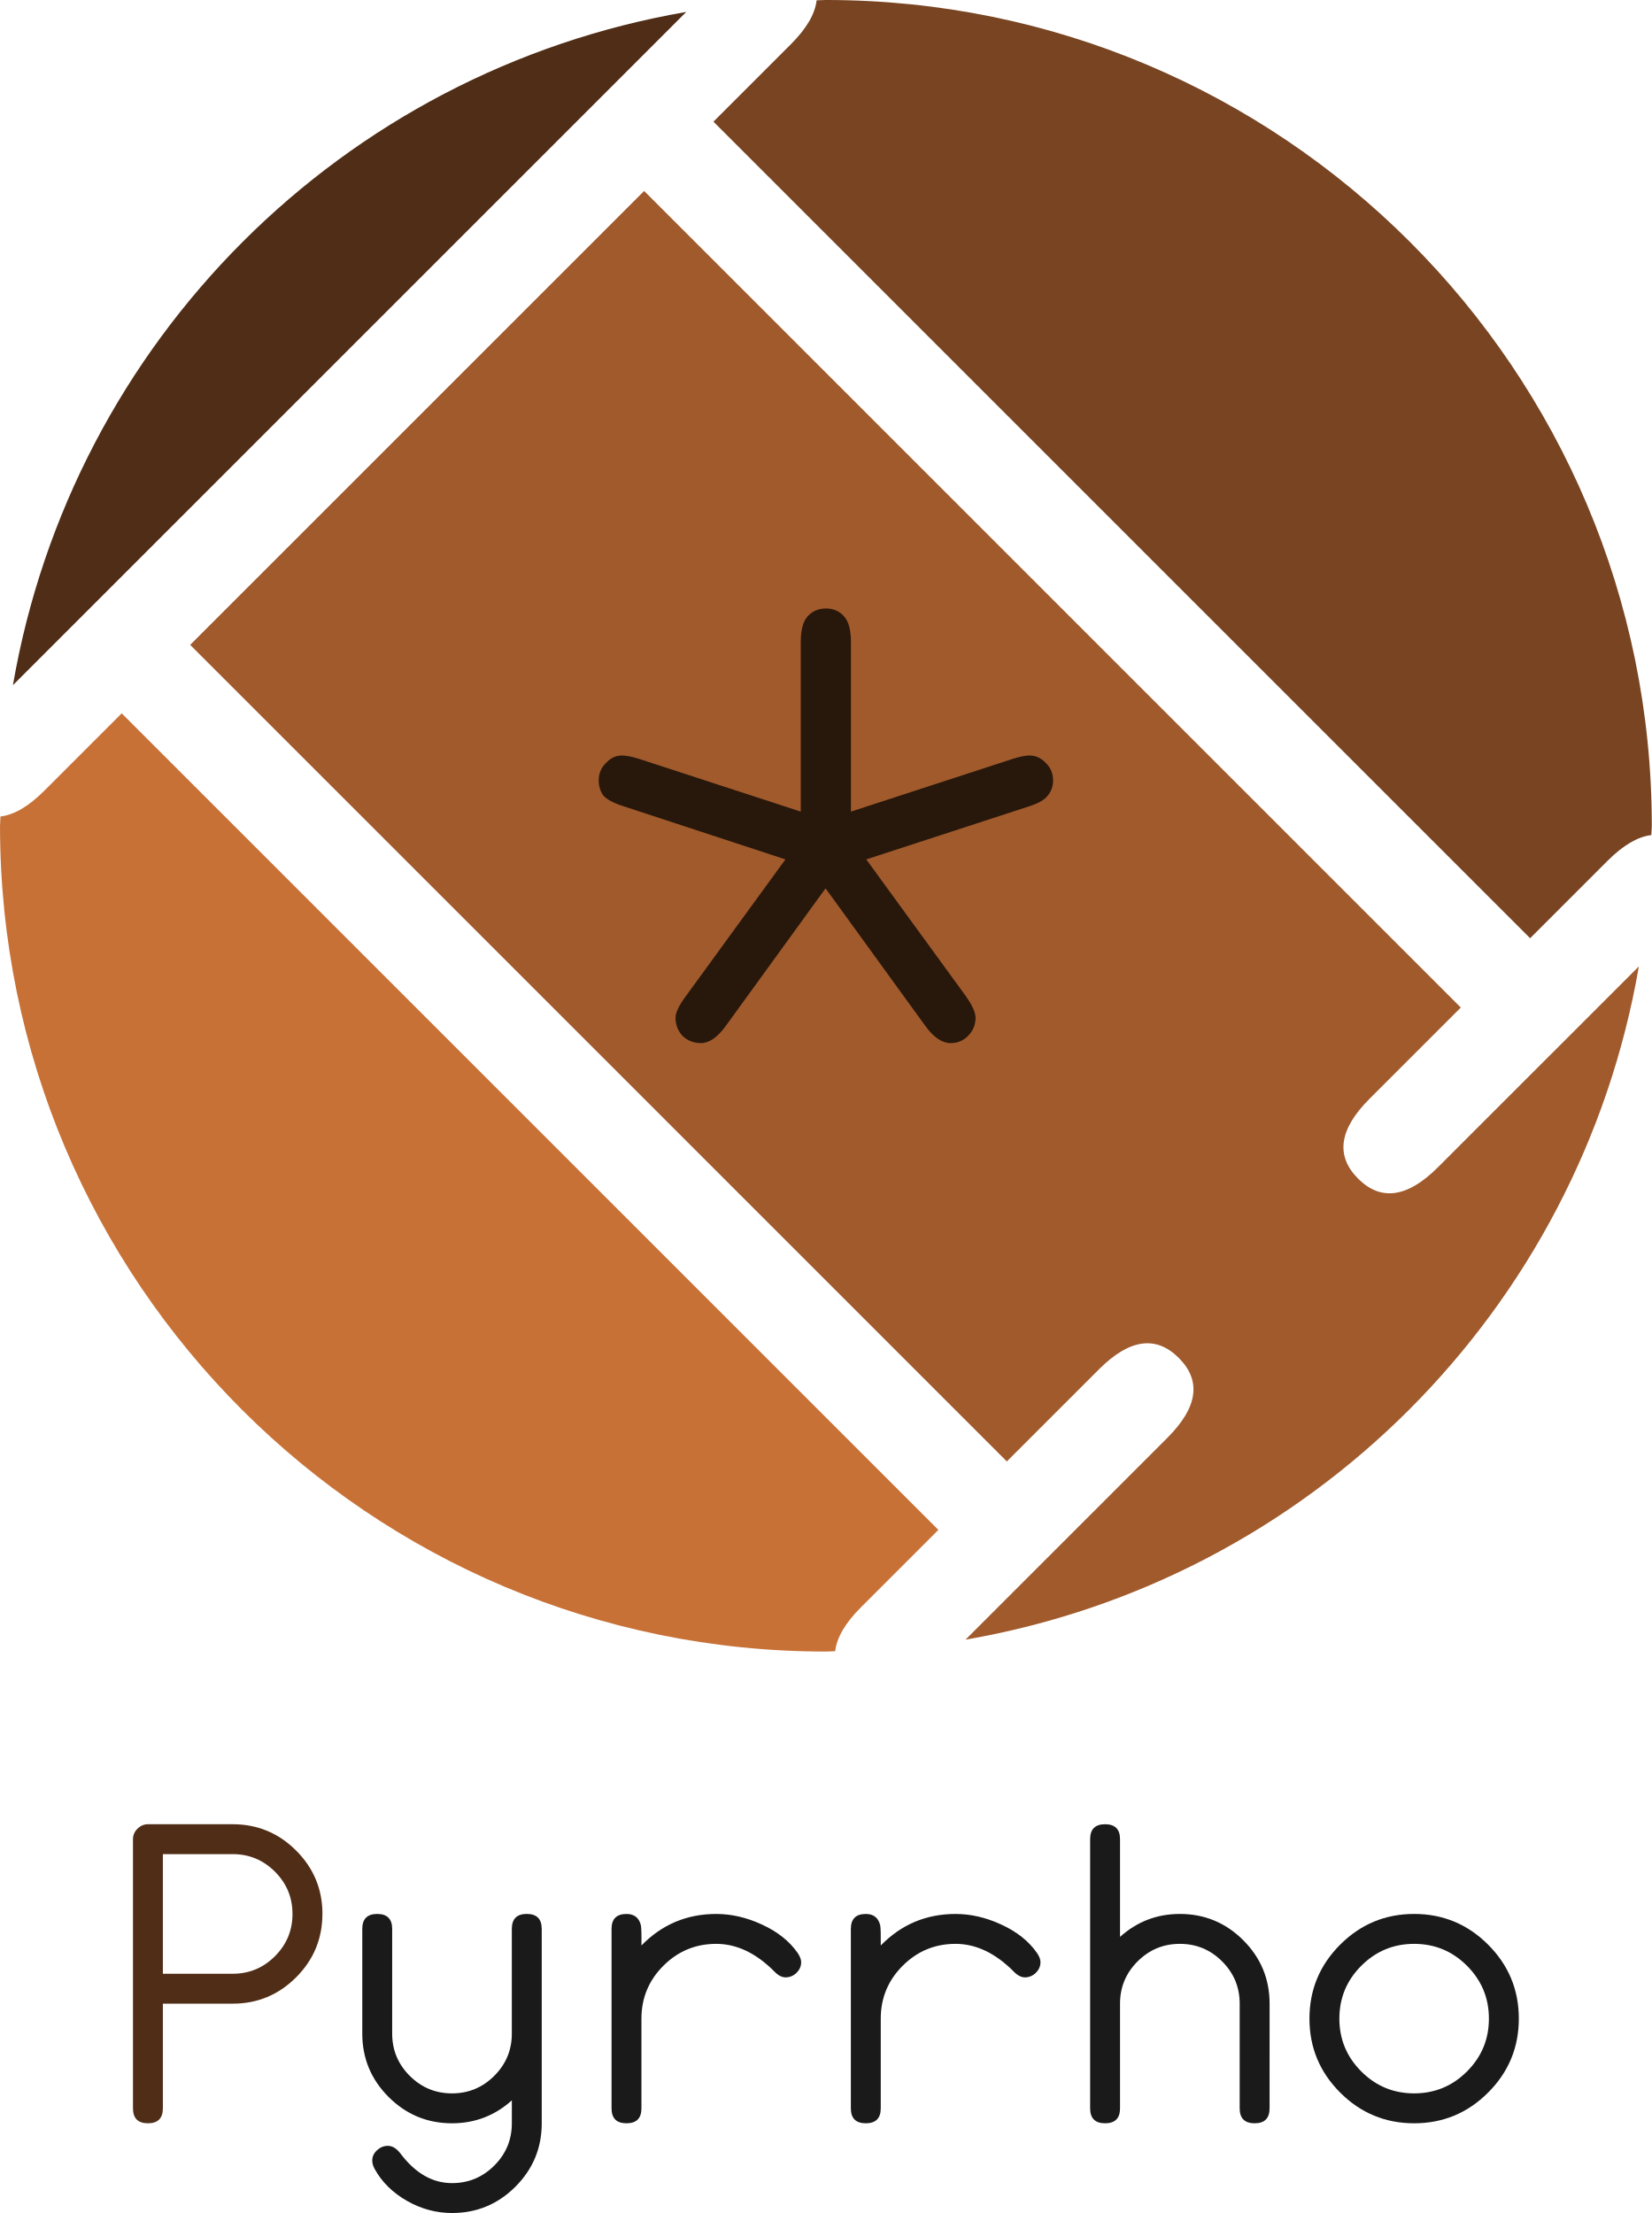
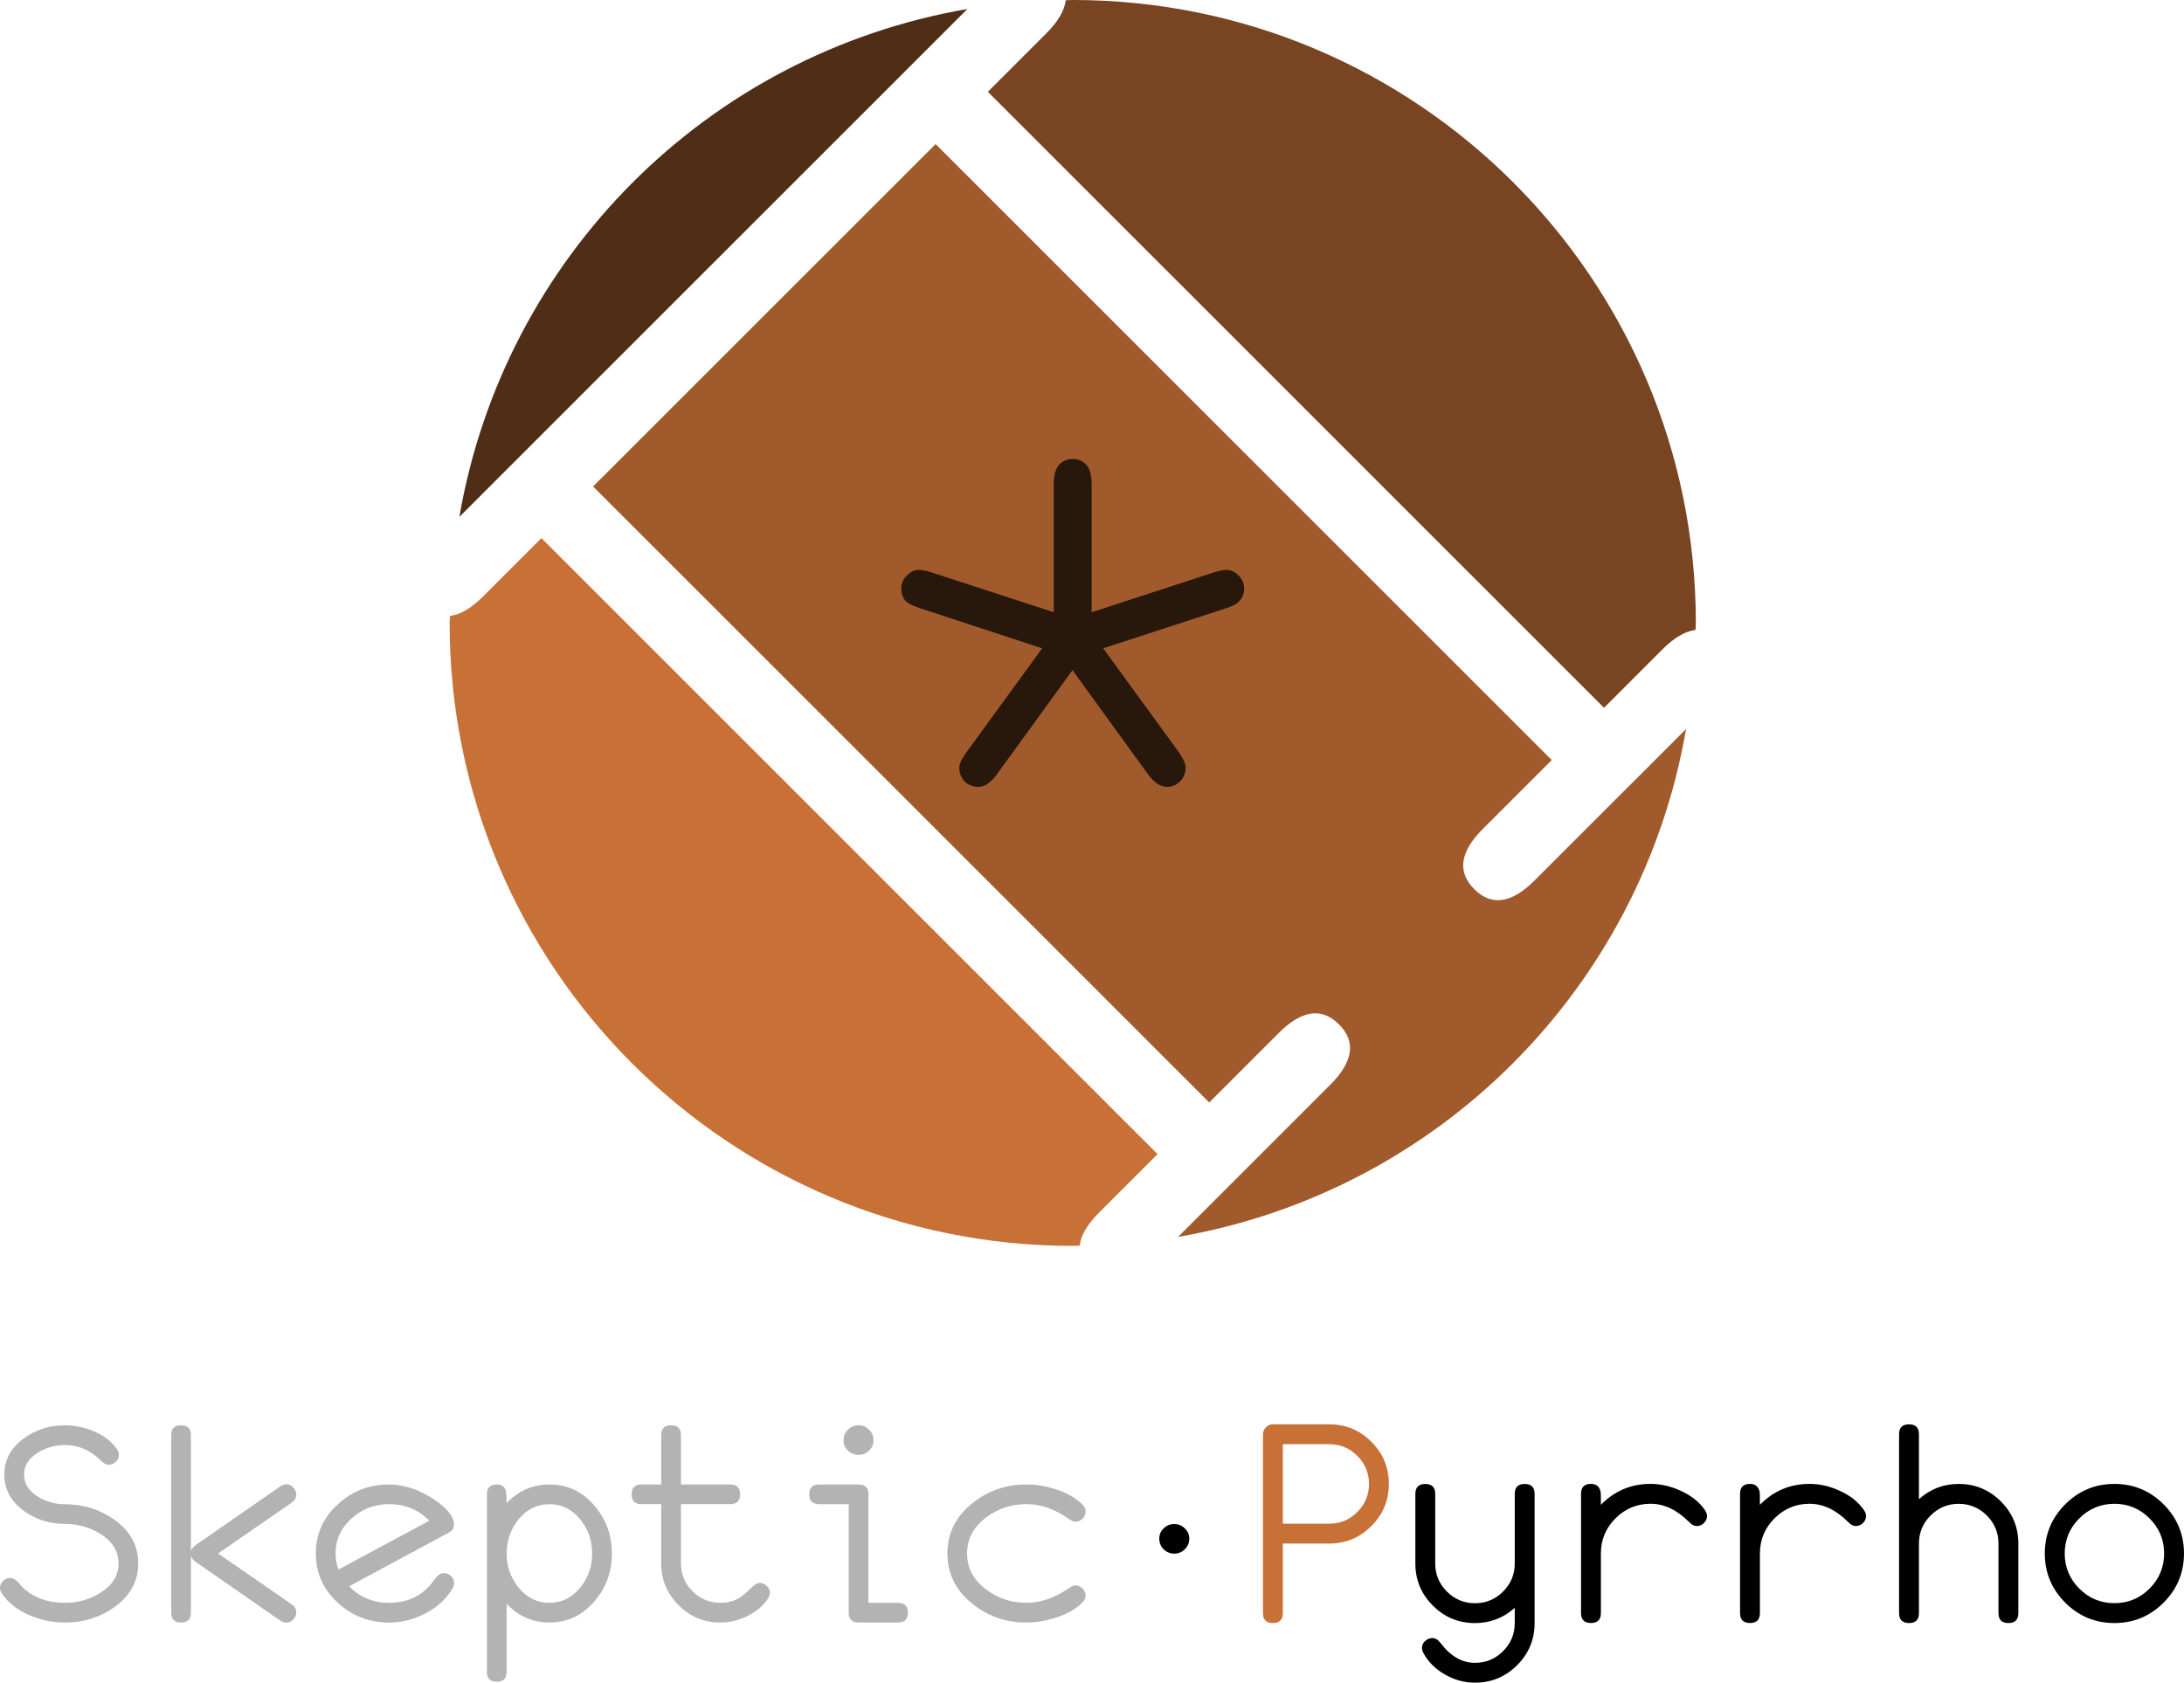
- <svg xmlns="http://www.w3.org/2000/svg" width="50.549mm" height="67.733mm" viewBox="0 0 50.549 67.733" version="1.1" id="svg4528">
-   <defs id="defs4522" />
-   <g id="layer1" transform="translate(-66.26711,-73.35848)">
-     <g aria-label="Pyrrho" style="font-style:normal;font-variant:normal;font-weight:normal;font-stretch:normal;font-size:22.766px;line-height:1.25;font-family:'Courier New';-inkscape-font-specification:'Courier New';letter-spacing:0px;word-spacing:0px;fill:#000000;fill-opacity:1;stroke:none;stroke-width:0.569" id="text5210">
-       <g id="g5832" transform="matrix(0.6433104,0,0,0.6433104,23.63679,50.32599)">
-         <g transform="translate(71.09369,19.51068)" id="g5206">
-           <path style="opacity:1;vector-effect:none;fill:#784421;fill-opacity:1;stroke:none;stroke-width:0.794;stroke-linecap:butt;stroke-linejoin:miter;stroke-miterlimit:4;stroke-dasharray:none;stroke-dashoffset:0;stroke-opacity:1" d="m 34.462,16.292 a 39.289,39.289 0 0 0 -0.441,0.015 c -0.074,0.649 -0.481,1.346 -1.226,2.091 l -3.683,3.683 38.85,38.85 3.683,-3.683 c 0.742,-0.742 1.437,-1.149 2.084,-1.225 A 39.289,39.289 0 0 0 73.751,55.581 39.289,39.289 0 0 0 34.462,16.292 Z" id="path5143" />
-           <path style="opacity:1;vector-effect:none;fill:#502d16;fill-opacity:1;stroke:none;stroke-width:0.794;stroke-linecap:butt;stroke-linejoin:miter;stroke-miterlimit:4;stroke-dasharray:none;stroke-dashoffset:0;stroke-opacity:1" d="M 27.819,16.86 A 39.289,39.289 0 0 0 -4.212,48.891 Z" id="path5141" />
-           <path style="opacity:1;vector-effect:none;fill:#a05a2c;fill-opacity:1;stroke:none;stroke-width:0.794;stroke-linecap:butt;stroke-linejoin:miter;stroke-miterlimit:4;stroke-dasharray:none;stroke-dashoffset:0;stroke-opacity:1" d="M 25.816,25.378 4.22,46.974 43.069,85.824 47.451,81.442 c 1.448,-1.448 2.714,-1.628 3.799,-0.543 1.086,1.086 0.905,2.352 -0.543,3.8 l -9.603,9.603 A 39.289,39.289 0 0 0 73.136,62.27 l -9.557,9.556 c -1.448,1.447 -2.714,1.628 -3.799,0.543 -1.086,-1.086 -0.905,-2.352 0.543,-3.799 l 4.342,-4.342 z" id="path5139" />
-           <path style="opacity:1;vector-effect:none;fill:#c87137;fill-opacity:1;stroke:none;stroke-width:0.794;stroke-linecap:butt;stroke-linejoin:miter;stroke-miterlimit:4;stroke-dasharray:none;stroke-dashoffset:0;stroke-opacity:1" d="m 0.963,50.23 -3.683,3.683 c -0.742,0.742 -1.437,1.149 -2.084,1.225 a 39.289,39.289 0 0 0 -0.022,0.442 39.289,39.289 0 0 0 39.289,39.289 39.289,39.289 0 0 0 0.441,-0.016 c 0.074,-0.649 0.481,-1.345 1.226,-2.09 l 3.683,-3.683 z" id="path5131" />
-           <g aria-label="*" style="font-style:normal;font-variant:normal;font-weight:normal;font-stretch:normal;font-size:10.583px;line-height:1.25;font-family:'Courier New';-inkscape-font-specification:'Courier New';letter-spacing:0px;word-spacing:0px;fill:#28170b;fill-opacity:1;stroke:none;stroke-width:0.265" id="text5184" transform="matrix(5.438889,0,0,5.438889,-152.9728,-246.7177)">
-             <path d="m 34.242,55.457 v -1.483 q 0,-0.16 0.062,-0.227 0.062,-0.067 0.16,-0.067 0.093,0 0.155,0.067 0.062,0.067 0.062,0.227 v 1.483 l 1.411,-0.46 q 0.098,-0.031 0.15,-0.031 0.083,0 0.145,0.067 0.062,0.062 0.062,0.15 0,0.078 -0.047,0.134 -0.041,0.057 -0.176,0.098 l -1.411,0.46 0.873,1.199 q 0.083,0.119 0.083,0.186 0,0.093 -0.067,0.16 -0.062,0.062 -0.15,0.062 -0.114,0 -0.222,-0.15 l -0.873,-1.204 -0.873,1.204 q -0.109,0.15 -0.217,0.15 -0.093,0 -0.16,-0.062 -0.062,-0.067 -0.062,-0.16 0,-0.067 0.088,-0.186 l 0.873,-1.199 -1.416,-0.465 q -0.129,-0.041 -0.176,-0.093 -0.041,-0.057 -0.041,-0.134 0,-0.088 0.062,-0.15 0.062,-0.067 0.14,-0.067 0.057,0 0.155,0.031 z" style="fill:#28170b;stroke-width:0.265" id="path5186" />
-           </g>
-         </g>
-         <path id="path5212" style="font-style:normal;font-variant:normal;font-weight:normal;font-stretch:normal;font-family:Monofur;-inkscape-font-specification:Monofur;fill:#502d16;fill-opacity:1;stroke-width:0.569" d="m 81.604,126.863 q 0,1.764 -1.252,3.017 -1.252,1.252 -3.017,1.252 h -3.32 v 4.98 q 0,0.711 -0.711,0.711 -0.711,0 -0.711,-0.711 v -12.806 q 0,-0.285 0.209,-0.493 0.218,-0.218 0.503,-0.218 h 4.032 q 1.764,0 3.017,1.252 1.252,1.252 1.252,3.017 z m -1.423,0 q 0,-1.176 -0.835,-2.011 -0.835,-0.835 -2.011,-0.835 h -3.32 v 5.692 h 3.32 q 1.176,0 2.011,-0.835 0.835,-0.835 0.835,-2.011 z" />
-         <path id="path5214" style="font-style:normal;font-variant:normal;font-weight:normal;font-stretch:normal;font-family:Monofur;-inkscape-font-specification:Monofur;fill:#1a1a1a;stroke-width:0.569" d="m 92.038,127.574 v 9.249 q 0,1.764 -1.252,3.017 -1.252,1.252 -3.017,1.252 -1.119,0 -2.125,-0.569 -1.043,-0.588 -1.565,-1.546 -0.104,-0.209 -0.104,-0.379 0,-0.285 0.228,-0.493 0.228,-0.209 0.512,-0.209 0.323,0 0.598,0.36 1.062,1.413 2.457,1.413 1.176,0 2.011,-0.835 0.835,-0.835 0.835,-2.011 v -1.091 q -1.214,1.091 -2.846,1.091 -1.764,0 -3.017,-1.252 -1.252,-1.252 -1.252,-3.017 v -4.98 q 0,-0.711 0.711,-0.711 0.711,0 0.711,0.711 v 4.98 q 0,1.176 0.835,2.011 0.835,0.835 2.011,0.835 1.176,0 2.011,-0.835 0.835,-0.835 0.835,-2.002 v -4.99 q 0,-0.711 0.711,-0.711 0.711,0 0.711,0.711 z" />
-         <path id="path5216" style="font-style:normal;font-variant:normal;font-weight:normal;font-stretch:normal;font-family:Monofur;-inkscape-font-specification:Monofur;fill:#1a1a1a;stroke-width:0.569" d="m 104.379,129.159 q 0,0.294 -0.228,0.512 -0.218,0.209 -0.512,0.209 -0.266,0 -0.531,-0.275 -1.309,-1.319 -2.77,-1.319 -1.47,0 -2.514,1.043 -1.043,1.043 -1.043,2.514 v 4.269 q 0,0.711 -0.711,0.711 -0.711,0 -0.711,-0.711 v -8.537 q 0,-0.711 0.711,-0.711 0.55,0 0.683,0.531 0.038,0.171 0.028,0.968 1.461,-1.499 3.557,-1.499 1.081,0 2.153,0.493 1.129,0.512 1.717,1.356 0.171,0.247 0.171,0.446 z" />
-         <path id="path5218" style="font-style:normal;font-variant:normal;font-weight:normal;font-stretch:normal;font-family:Monofur;-inkscape-font-specification:Monofur;fill:#1a1a1a;stroke-width:0.569" d="m 115.763,129.159 q 0,0.294 -0.228,0.512 -0.218,0.209 -0.512,0.209 -0.266,0 -0.531,-0.275 -1.309,-1.319 -2.77,-1.319 -1.47,0 -2.514,1.043 -1.043,1.043 -1.043,2.514 v 4.269 q 0,0.711 -0.711,0.711 -0.711,0 -0.711,-0.711 v -8.537 q 0,-0.711 0.711,-0.711 0.55,0 0.683,0.531 0.038,0.171 0.029,0.968 1.461,-1.499 3.557,-1.499 1.081,0 2.153,0.493 1.129,0.512 1.717,1.356 0.171,0.247 0.171,0.446 z" />
-         <path id="path5220" style="font-style:normal;font-variant:normal;font-weight:normal;font-stretch:normal;font-family:Monofur;-inkscape-font-specification:Monofur;fill:#1a1a1a;stroke-width:0.569" d="m 126.662,136.112 q 0,0.711 -0.711,0.711 -0.711,0 -0.711,-0.711 v -4.98 q 0,-1.176 -0.835,-2.011 -0.835,-0.835 -2.011,-0.835 -1.176,0 -2.011,0.835 -0.835,0.835 -0.835,2.011 v 4.98 q 0,0.711 -0.711,0.711 -0.711,0 -0.711,-0.711 v -12.806 q 0,-0.711 0.711,-0.711 0.711,0 0.711,0.711 v 4.648 q 1.214,-1.091 2.846,-1.091 1.764,0 3.017,1.252 1.252,1.252 1.252,3.017 z" />
-         <path id="path5222" style="font-style:normal;font-variant:normal;font-weight:normal;font-stretch:normal;font-family:Monofur;-inkscape-font-specification:Monofur;fill:#1a1a1a;stroke-width:0.569" d="m 138.519,131.843 q 0,2.058 -1.461,3.519 -1.461,1.461 -3.519,1.461 -2.058,0 -3.519,-1.461 -1.461,-1.461 -1.461,-3.519 0,-2.058 1.461,-3.519 1.461,-1.461 3.519,-1.461 2.058,0 3.519,1.461 1.461,1.461 1.461,3.519 z m -1.423,0 q 0,-1.47 -1.043,-2.514 -1.043,-1.043 -2.514,-1.043 -1.47,0 -2.514,1.043 -1.043,1.043 -1.043,2.514 0,1.47 1.043,2.514 1.043,1.043 2.514,1.043 1.47,0 2.514,-1.043 1.043,-1.043 1.043,-2.514 z" />
+ <svg xmlns="http://www.w3.org/2000/svg" width="87.939mm" height="67.77mm" viewBox="0 0 87.939 67.77" version="1.1" id="svg8">
+   <defs id="defs2" />
+   <g id="layer1" transform="translate(-76.36282,-57.53503)">
+     <g id="g5206" transform="matrix(0.6385956,0,0,0.6385956,97.54888,47.13077)">
+       <path id="path5143" d="m 34.462,16.292 a 39.289,39.289 0 0 0 -0.441,0.015 c -0.074,0.649 -0.481,1.346 -1.226,2.091 l -3.683,3.683 38.85,38.85 3.683,-3.683 c 0.742,-0.742 1.437,-1.149 2.084,-1.225 A 39.289,39.289 0 0 0 73.751,55.581 39.289,39.289 0 0 0 34.462,16.292 Z" style="opacity:1;vector-effect:none;fill:#784421;fill-opacity:1;stroke:none;stroke-width:0.794;stroke-linecap:butt;stroke-linejoin:miter;stroke-miterlimit:4;stroke-dasharray:none;stroke-dashoffset:0;stroke-opacity:1" />
+       <path id="path5141" d="M 27.819,16.86 A 39.289,39.289 0 0 0 -4.212,48.891 Z" style="opacity:1;vector-effect:none;fill:#502d16;fill-opacity:1;stroke:none;stroke-width:0.794;stroke-linecap:butt;stroke-linejoin:miter;stroke-miterlimit:4;stroke-dasharray:none;stroke-dashoffset:0;stroke-opacity:1" />
+       <path id="path5139" d="M 25.816,25.378 4.22,46.974 43.069,85.824 47.451,81.442 c 1.448,-1.448 2.714,-1.628 3.799,-0.543 1.086,1.086 0.905,2.352 -0.543,3.8 l -9.603,9.603 A 39.289,39.289 0 0 0 73.136,62.27 l -9.557,9.556 c -1.448,1.447 -2.714,1.628 -3.799,0.543 -1.086,-1.086 -0.905,-2.352 0.543,-3.799 l 4.342,-4.342 z" style="opacity:1;vector-effect:none;fill:#a05a2c;fill-opacity:1;stroke:none;stroke-width:0.794;stroke-linecap:butt;stroke-linejoin:miter;stroke-miterlimit:4;stroke-dasharray:none;stroke-dashoffset:0;stroke-opacity:1" />
+       <path id="path5131" d="m 0.963,50.23 -3.683,3.683 c -0.742,0.742 -1.437,1.149 -2.084,1.225 a 39.289,39.289 0 0 0 -0.022,0.442 39.289,39.289 0 0 0 39.289,39.289 39.289,39.289 0 0 0 0.441,-0.016 c 0.074,-0.649 0.481,-1.345 1.226,-2.09 l 3.683,-3.683 z" style="opacity:1;vector-effect:none;fill:#c87137;fill-opacity:1;stroke:none;stroke-width:0.794;stroke-linecap:butt;stroke-linejoin:miter;stroke-miterlimit:4;stroke-dasharray:none;stroke-dashoffset:0;stroke-opacity:1" />
+       <g transform="matrix(5.438889,0,0,5.438889,-152.9728,-246.7177)" id="text5184" style="font-style:normal;font-variant:normal;font-weight:normal;font-stretch:normal;font-size:10.583px;line-height:1.25;font-family:'Courier New';-inkscape-font-specification:'Courier New';letter-spacing:0px;word-spacing:0px;fill:#28170b;fill-opacity:1;stroke:none;stroke-width:0.265" aria-label="*">
+         <path id="path5186" style="fill:#28170b;stroke-width:0.265" d="m 34.242,55.457 v -1.483 q 0,-0.16 0.062,-0.227 0.062,-0.067 0.16,-0.067 0.093,0 0.155,0.067 0.062,0.067 0.062,0.227 v 1.483 l 1.411,-0.46 q 0.098,-0.031 0.15,-0.031 0.083,0 0.145,0.067 0.062,0.062 0.062,0.15 0,0.078 -0.047,0.134 -0.041,0.057 -0.176,0.098 l -1.411,0.46 0.873,1.199 q 0.083,0.119 0.083,0.186 0,0.093 -0.067,0.16 -0.062,0.062 -0.15,0.062 -0.114,0 -0.222,-0.15 l -0.873,-1.204 -0.873,1.204 q -0.109,0.15 -0.217,0.15 -0.093,0 -0.16,-0.062 -0.062,-0.067 -0.062,-0.16 0,-0.067 0.088,-0.186 l 0.873,-1.199 -1.416,-0.465 q -0.129,-0.041 -0.176,-0.093 -0.041,-0.057 -0.041,-0.134 0,-0.088 0.062,-0.15 0.062,-0.067 0.14,-0.067 0.057,0 0.155,0.031 z" />
      </g>
+     </g>
+     <g id="g1165" transform="translate(9.402178)">
+       <path d="m 72.528,120.5 q 0,1.075 -0.964,1.764 -0.869,0.62 -1.986,0.62 -0.726,0 -1.409,-0.286 -0.747,-0.318 -1.123,-0.869 -0.085,-0.127 -0.085,-0.244 0,-0.159 0.122,-0.275 0.127,-0.122 0.291,-0.122 0.154,0 0.307,0.164 0.074,0.09 0.233,0.254 0.646,0.583 1.663,0.583 0.779,0 1.42,-0.397 0.736,-0.461 0.736,-1.192 0,-0.731 -0.736,-1.192 -0.641,-0.397 -1.42,-0.397 -0.927,0 -1.647,-0.519 -0.795,-0.572 -0.795,-1.467 0,-0.895 0.795,-1.467 0.72,-0.519 1.647,-0.519 0.599,0 1.155,0.238 0.614,0.26 0.927,0.71 0.09,0.122 0.09,0.244 0,0.159 -0.127,0.281 -0.127,0.117 -0.286,0.117 -0.148,0 -0.313,-0.164 -0.62,-0.63 -1.446,-0.63 -0.588,0 -1.075,0.297 -0.572,0.344 -0.572,0.895 0,0.551 0.572,0.895 0.487,0.297 1.075,0.297 1.118,0 1.986,0.62 0.964,0.689 0.964,1.764 z" style="font-style:normal;font-variant:normal;font-weight:normal;font-stretch:normal;font-size:19.889px;line-height:1.25;font-family:Monofur;-inkscape-font-specification:Monofur;letter-spacing:0px;word-spacing:0px;fill:#b3b3b3;fill-opacity:1;stroke:none;stroke-width:0.318" id="path25" />
+       <path d="m 78.89,122.475 q 0,0.159 -0.122,0.286 -0.117,0.127 -0.275,0.127 -0.122,0 -0.233,-0.074 l -3.39,-2.352 q -0.196,-0.132 -0.222,-0.286 v 2.31 q 0,0.397 -0.397,0.397 -0.397,0 -0.397,-0.397 v -7.151 q 0,-0.397 0.397,-0.397 0.397,0 0.397,0.397 v 4.693 q 0.026,-0.154 0.222,-0.286 l 3.39,-2.352 q 0.111,-0.074 0.233,-0.074 0.159,0 0.275,0.127 0.122,0.127 0.122,0.286 0,0.196 -0.175,0.318 l -2.972,2.055 2.972,2.055 q 0.175,0.122 0.175,0.318 z" style="font-style:normal;font-variant:normal;font-weight:normal;font-stretch:normal;font-size:19.889px;line-height:1.25;font-family:Monofur;-inkscape-font-specification:Monofur;letter-spacing:0px;word-spacing:0px;fill:#b3b3b3;fill-opacity:1;stroke:none;stroke-width:0.318" id="path27" />
+       <path d="m 85.246,121.289 q 0,0.101 -0.064,0.217 -0.366,0.636 -1.097,1.012 -0.694,0.366 -1.457,0.366 -1.192,0 -2.055,-0.789 -0.895,-0.81 -0.895,-1.992 0,-1.181 0.895,-1.992 0.863,-0.789 2.055,-0.789 0.434,0 0.906,0.154 0.53,0.175 1.054,0.556 0.652,0.477 0.652,0.906 0,0.212 -0.207,0.323 l -4.015,2.161 q 0.652,0.667 1.61,0.667 1.022,0 1.653,-0.71 0.074,-0.095 0.222,-0.291 0.154,-0.196 0.328,-0.196 0.159,0 0.286,0.117 0.127,0.117 0.127,0.281 z m -1.001,-2.506 q -0.646,-0.667 -1.616,-0.667 -0.858,0 -1.494,0.556 -0.662,0.583 -0.662,1.43 0,0.339 0.117,0.646 z" style="font-style:normal;font-variant:normal;font-weight:normal;font-stretch:normal;font-size:19.889px;line-height:1.25;font-family:Monofur;-inkscape-font-specification:Monofur;letter-spacing:0px;word-spacing:0px;fill:#b3b3b3;fill-opacity:1;stroke:none;stroke-width:0.318" id="path29" />
+       <path d="m 91.598,120.102 q 0,1.102 -0.699,1.923 -0.731,0.858 -1.817,0.858 -1.001,0 -1.722,-0.752 v 2.739 q 0,0.397 -0.397,0.397 -0.397,0 -0.397,-0.397 v -7.151 q 0,-0.397 0.397,-0.397 0.291,0 0.366,0.254 0.032,0.111 0.032,0.498 0.72,-0.752 1.722,-0.752 1.086,0 1.817,0.858 0.699,0.821 0.699,1.923 z m -0.795,0 q 0,-0.773 -0.466,-1.356 -0.503,-0.63 -1.255,-0.63 -0.752,0 -1.255,0.63 -0.466,0.583 -0.466,1.356 0,0.773 0.466,1.356 0.503,0.63 1.255,0.63 0.752,0 1.255,-0.63 0.466,-0.583 0.466,-1.356 z" style="font-style:normal;font-variant:normal;font-weight:normal;font-stretch:normal;font-size:19.889px;line-height:1.25;font-family:Monofur;-inkscape-font-specification:Monofur;letter-spacing:0px;word-spacing:0px;fill:#b3b3b3;fill-opacity:1;stroke:none;stroke-width:0.318" id="path31" />
+       <path d="m 97.96,121.686 q 0,0.111 -0.085,0.244 -0.281,0.429 -0.837,0.699 -0.53,0.254 -1.07,0.254 -0.985,0 -1.684,-0.699 -0.699,-0.699 -0.699,-1.685 v -2.384 h -0.795 q -0.397,0 -0.397,-0.397 0,-0.397 0.397,-0.397 h 0.795 v -1.986 q 0,-0.397 0.397,-0.397 0.397,0 0.397,0.397 v 1.986 h 1.986 q 0.397,0 0.397,0.397 0,0.397 -0.397,0.397 H 94.379 v 2.384 q 0,0.657 0.466,1.123 0.466,0.466 1.123,0.466 0.445,0 0.779,-0.207 0.159,-0.101 0.456,-0.387 0.212,-0.207 0.344,-0.207 0.164,0 0.286,0.122 0.127,0.117 0.127,0.275 z" style="font-style:normal;font-variant:normal;font-weight:normal;font-stretch:normal;font-size:19.889px;line-height:1.25;font-family:Monofur;-inkscape-font-specification:Monofur;letter-spacing:0px;word-spacing:0px;fill:#b3b3b3;fill-opacity:1;stroke:none;stroke-width:0.318" id="path33" />
+       <path d="m 102.134,115.541 q 0,0.249 -0.18,0.418 -0.175,0.17 -0.424,0.17 -0.249,0 -0.429,-0.17 -0.175,-0.17 -0.175,-0.418 0,-0.249 0.175,-0.424 0.18,-0.18 0.429,-0.18 0.249,0 0.424,0.18 0.18,0.175 0.18,0.424 z m 1.383,6.945 q 0,0.397 -0.397,0.397 h -1.589 q -0.397,0 -0.397,-0.397 v -4.37 h -1.192 q -0.397,0 -0.397,-0.397 0,-0.397 0.397,-0.397 h 1.594 q 0.392,0 0.392,0.397 v 4.37 h 1.192 q 0.397,0 0.397,0.397 z" style="font-style:normal;font-variant:normal;font-weight:normal;font-stretch:normal;font-size:19.889px;line-height:1.25;font-family:Monofur;-inkscape-font-specification:Monofur;letter-spacing:0px;word-spacing:0px;fill:#b3b3b3;fill-opacity:1;stroke:none;stroke-width:0.318" id="path35" />
+       <path d="m 110.673,118.407 q 0,0.164 -0.122,0.291 -0.122,0.122 -0.281,0.122 -0.111,0 -0.26,-0.101 -0.853,-0.604 -1.716,-0.604 -0.911,0 -1.621,0.53 -0.773,0.577 -0.773,1.457 0,0.879 0.779,1.457 0.705,0.53 1.616,0.53 0.858,0 1.716,-0.599 0.143,-0.101 0.254,-0.101 0.164,0 0.286,0.127 0.122,0.122 0.122,0.281 0,0.154 -0.148,0.297 -0.371,0.371 -1.038,0.588 -0.609,0.201 -1.192,0.201 -1.245,0 -2.182,-0.757 -1.006,-0.805 -1.006,-2.024 0,-1.218 1.006,-2.024 0.938,-0.757 2.182,-0.757 0.583,0 1.192,0.201 0.673,0.222 1.044,0.593 0.143,0.143 0.143,0.291 z" style="font-style:normal;font-variant:normal;font-weight:normal;font-stretch:normal;font-size:19.889px;line-height:1.25;font-family:Monofur;-inkscape-font-specification:Monofur;letter-spacing:0px;word-spacing:0px;fill:#b3b3b3;fill-opacity:1;stroke:none;stroke-width:0.318" id="path37" />
+       <path d="m 114.847,119.504 q 0,0.249 -0.18,0.429 -0.175,0.175 -0.424,0.175 -0.249,0 -0.429,-0.175 -0.175,-0.18 -0.175,-0.429 0,-0.244 0.175,-0.413 0.18,-0.175 0.429,-0.175 0.249,0 0.424,0.175 0.18,0.17 0.18,0.413 z" style="font-style:normal;font-variant:normal;font-weight:normal;font-stretch:normal;font-size:19.889px;line-height:1.25;font-family:Monofur;-inkscape-font-specification:Monofur;letter-spacing:0px;word-spacing:0px;fill:#000000;fill-opacity:1;stroke:none;stroke-width:0.318" id="path39" />
+       <path d="m 122.883,117.301 q 0,0.993 -0.704,1.697 -0.704,0.704 -1.697,0.704 h -1.868 v 2.801 q 0,0.4 -0.4,0.4 -0.4,0 -0.4,-0.4 v -7.204 q 0,-0.16 0.117,-0.277 0.123,-0.123 0.283,-0.123 h 2.268 q 0.993,0 1.697,0.704 0.704,0.704 0.704,1.697 z m -0.8,0 q 0,-0.662 -0.47,-1.131 -0.47,-0.47 -1.131,-0.47 h -1.868 v 3.202 h 1.868 q 0.662,0 1.131,-0.47 0.47,-0.47 0.47,-1.131 z" style="font-style:normal;font-variant:normal;font-weight:normal;font-stretch:normal;font-size:10.583px;line-height:1.25;font-family:Monofur;-inkscape-font-specification:Monofur;letter-spacing:0px;word-spacing:0px;fill:#c87137;fill-opacity:1;stroke:none;stroke-width:0.32" id="path1094" />
+       <path d="m 128.752,117.701 v 5.203 q 0,0.993 -0.704,1.697 -0.704,0.704 -1.697,0.704 -0.63,0 -1.195,-0.32 -0.587,-0.331 -0.88,-0.87 -0.059,-0.117 -0.059,-0.213 0,-0.16 0.128,-0.277 0.128,-0.117 0.288,-0.117 0.181,0 0.336,0.203 0.598,0.795 1.382,0.795 0.662,0 1.131,-0.47 0.47,-0.47 0.47,-1.131 v -0.614 q -0.683,0.614 -1.601,0.614 -0.993,0 -1.697,-0.704 -0.704,-0.704 -0.704,-1.697 v -2.801 q 0,-0.4 0.4,-0.4 0.4,0 0.4,0.4 v 2.801 q 0,0.662 0.47,1.131 0.47,0.47 1.131,0.47 0.662,0 1.131,-0.47 0.47,-0.47 0.47,-1.126 v -2.807 q 0,-0.4 0.4,-0.4 0.4,0 0.4,0.4 z" style="font-style:normal;font-variant:normal;font-weight:normal;font-stretch:normal;font-size:10.583px;line-height:1.25;font-family:Monofur;-inkscape-font-specification:Monofur;letter-spacing:0px;word-spacing:0px;fill:#000000;fill-opacity:1;stroke:none;stroke-width:0.32" id="path1096" />
+       <path d="m 135.695,118.592 q 0,0.165 -0.128,0.288 -0.123,0.117 -0.288,0.117 -0.149,0 -0.299,-0.155 -0.736,-0.742 -1.558,-0.742 -0.827,0 -1.414,0.587 -0.587,0.587 -0.587,1.414 v 2.401 q 0,0.4 -0.4,0.4 -0.4,0 -0.4,-0.4 v -4.803 q 0,-0.4 0.4,-0.4 0.309,0 0.384,0.299 0.021,0.096 0.016,0.544 0.822,-0.843 2.001,-0.843 0.608,0 1.211,0.277 0.635,0.288 0.966,0.763 0.096,0.139 0.096,0.251 z" style="font-style:normal;font-variant:normal;font-weight:normal;font-stretch:normal;font-size:10.583px;line-height:1.25;font-family:Monofur;-inkscape-font-specification:Monofur;letter-spacing:0px;word-spacing:0px;fill:#000000;fill-opacity:1;stroke:none;stroke-width:0.32" id="path1098" />
+       <path d="m 142.098,118.592 q 0,0.165 -0.128,0.288 -0.123,0.117 -0.288,0.117 -0.149,0 -0.299,-0.155 -0.736,-0.742 -1.558,-0.742 -0.827,0 -1.414,0.587 -0.587,0.587 -0.587,1.414 v 2.401 q 0,0.4 -0.4,0.4 -0.4,0 -0.4,-0.4 v -4.803 q 0,-0.4 0.4,-0.4 0.309,0 0.384,0.299 0.021,0.096 0.016,0.544 0.822,-0.843 2.001,-0.843 0.608,0 1.211,0.277 0.635,0.288 0.966,0.763 0.096,0.139 0.096,0.251 z" style="font-style:normal;font-variant:normal;font-weight:normal;font-stretch:normal;font-size:10.583px;line-height:1.25;font-family:Monofur;-inkscape-font-specification:Monofur;letter-spacing:0px;word-spacing:0px;fill:#000000;fill-opacity:1;stroke:none;stroke-width:0.32" id="path1100" />
+       <path d="m 148.229,122.504 q 0,0.4 -0.4,0.4 -0.4,0 -0.4,-0.4 v -2.801 q 0,-0.662 -0.47,-1.131 -0.47,-0.47 -1.131,-0.47 -0.662,0 -1.131,0.47 -0.47,0.47 -0.47,1.131 v 2.801 q 0,0.4 -0.4,0.4 -0.4,0 -0.4,-0.4 v -7.204 q 0,-0.4 0.4,-0.4 0.4,0 0.4,0.4 v 2.615 q 0.683,-0.614 1.601,-0.614 0.993,0 1.697,0.704 0.704,0.704 0.704,1.697 z" style="font-style:normal;font-variant:normal;font-weight:normal;font-stretch:normal;font-size:10.583px;line-height:1.25;font-family:Monofur;-inkscape-font-specification:Monofur;letter-spacing:0px;word-spacing:0px;fill:#000000;fill-opacity:1;stroke:none;stroke-width:0.32" id="path1102" />
+       <path d="m 154.899,120.102 q 0,1.158 -0.822,1.98 -0.822,0.822 -1.98,0.822 -1.158,0 -1.98,-0.822 -0.822,-0.822 -0.822,-1.98 0,-1.158 0.822,-1.98 0.822,-0.822 1.98,-0.822 1.158,0 1.98,0.822 0.822,0.822 0.822,1.98 z m -0.8,0 q 0,-0.827 -0.587,-1.414 -0.587,-0.587 -1.414,-0.587 -0.827,0 -1.414,0.587 -0.587,0.587 -0.587,1.414 0,0.827 0.587,1.414 0.587,0.587 1.414,0.587 0.827,0 1.414,-0.587 0.587,-0.587 0.587,-1.414 z" style="font-style:normal;font-variant:normal;font-weight:normal;font-stretch:normal;font-size:10.583px;line-height:1.25;font-family:Monofur;-inkscape-font-specification:Monofur;letter-spacing:0px;word-spacing:0px;fill:#000000;fill-opacity:1;stroke:none;stroke-width:0.32" id="path1104" />
    </g>
  </g>
</svg>
